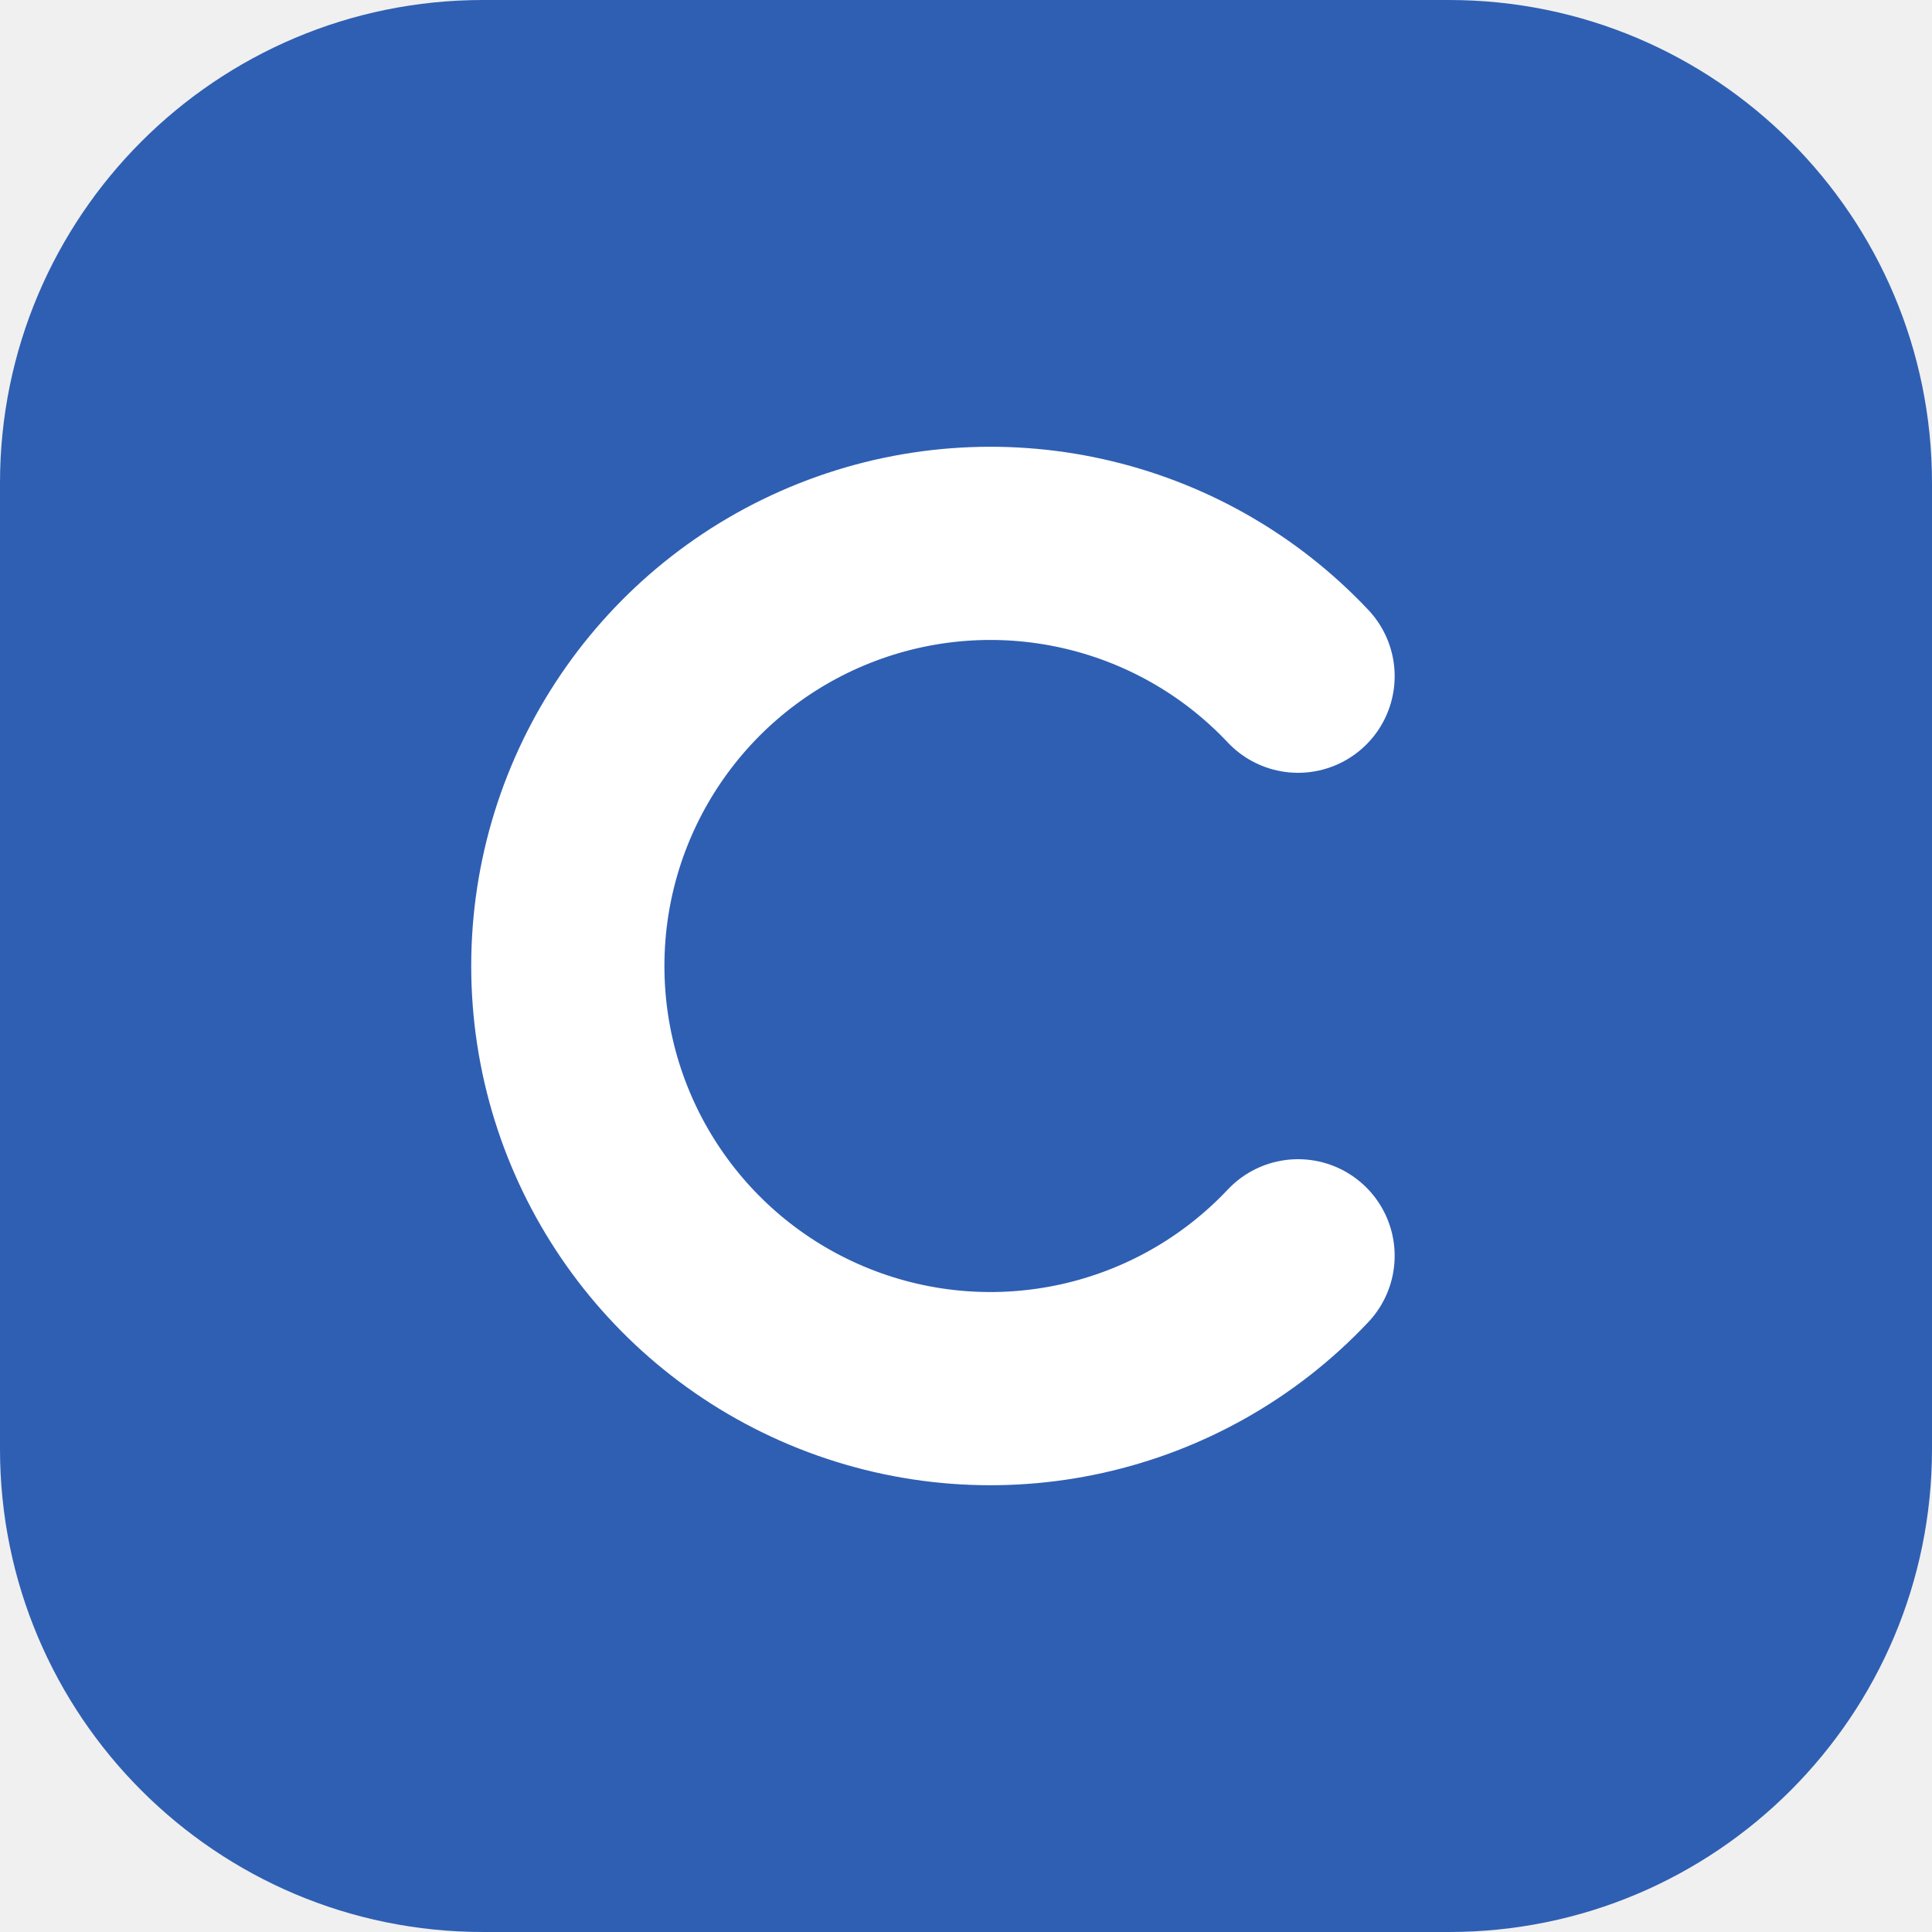
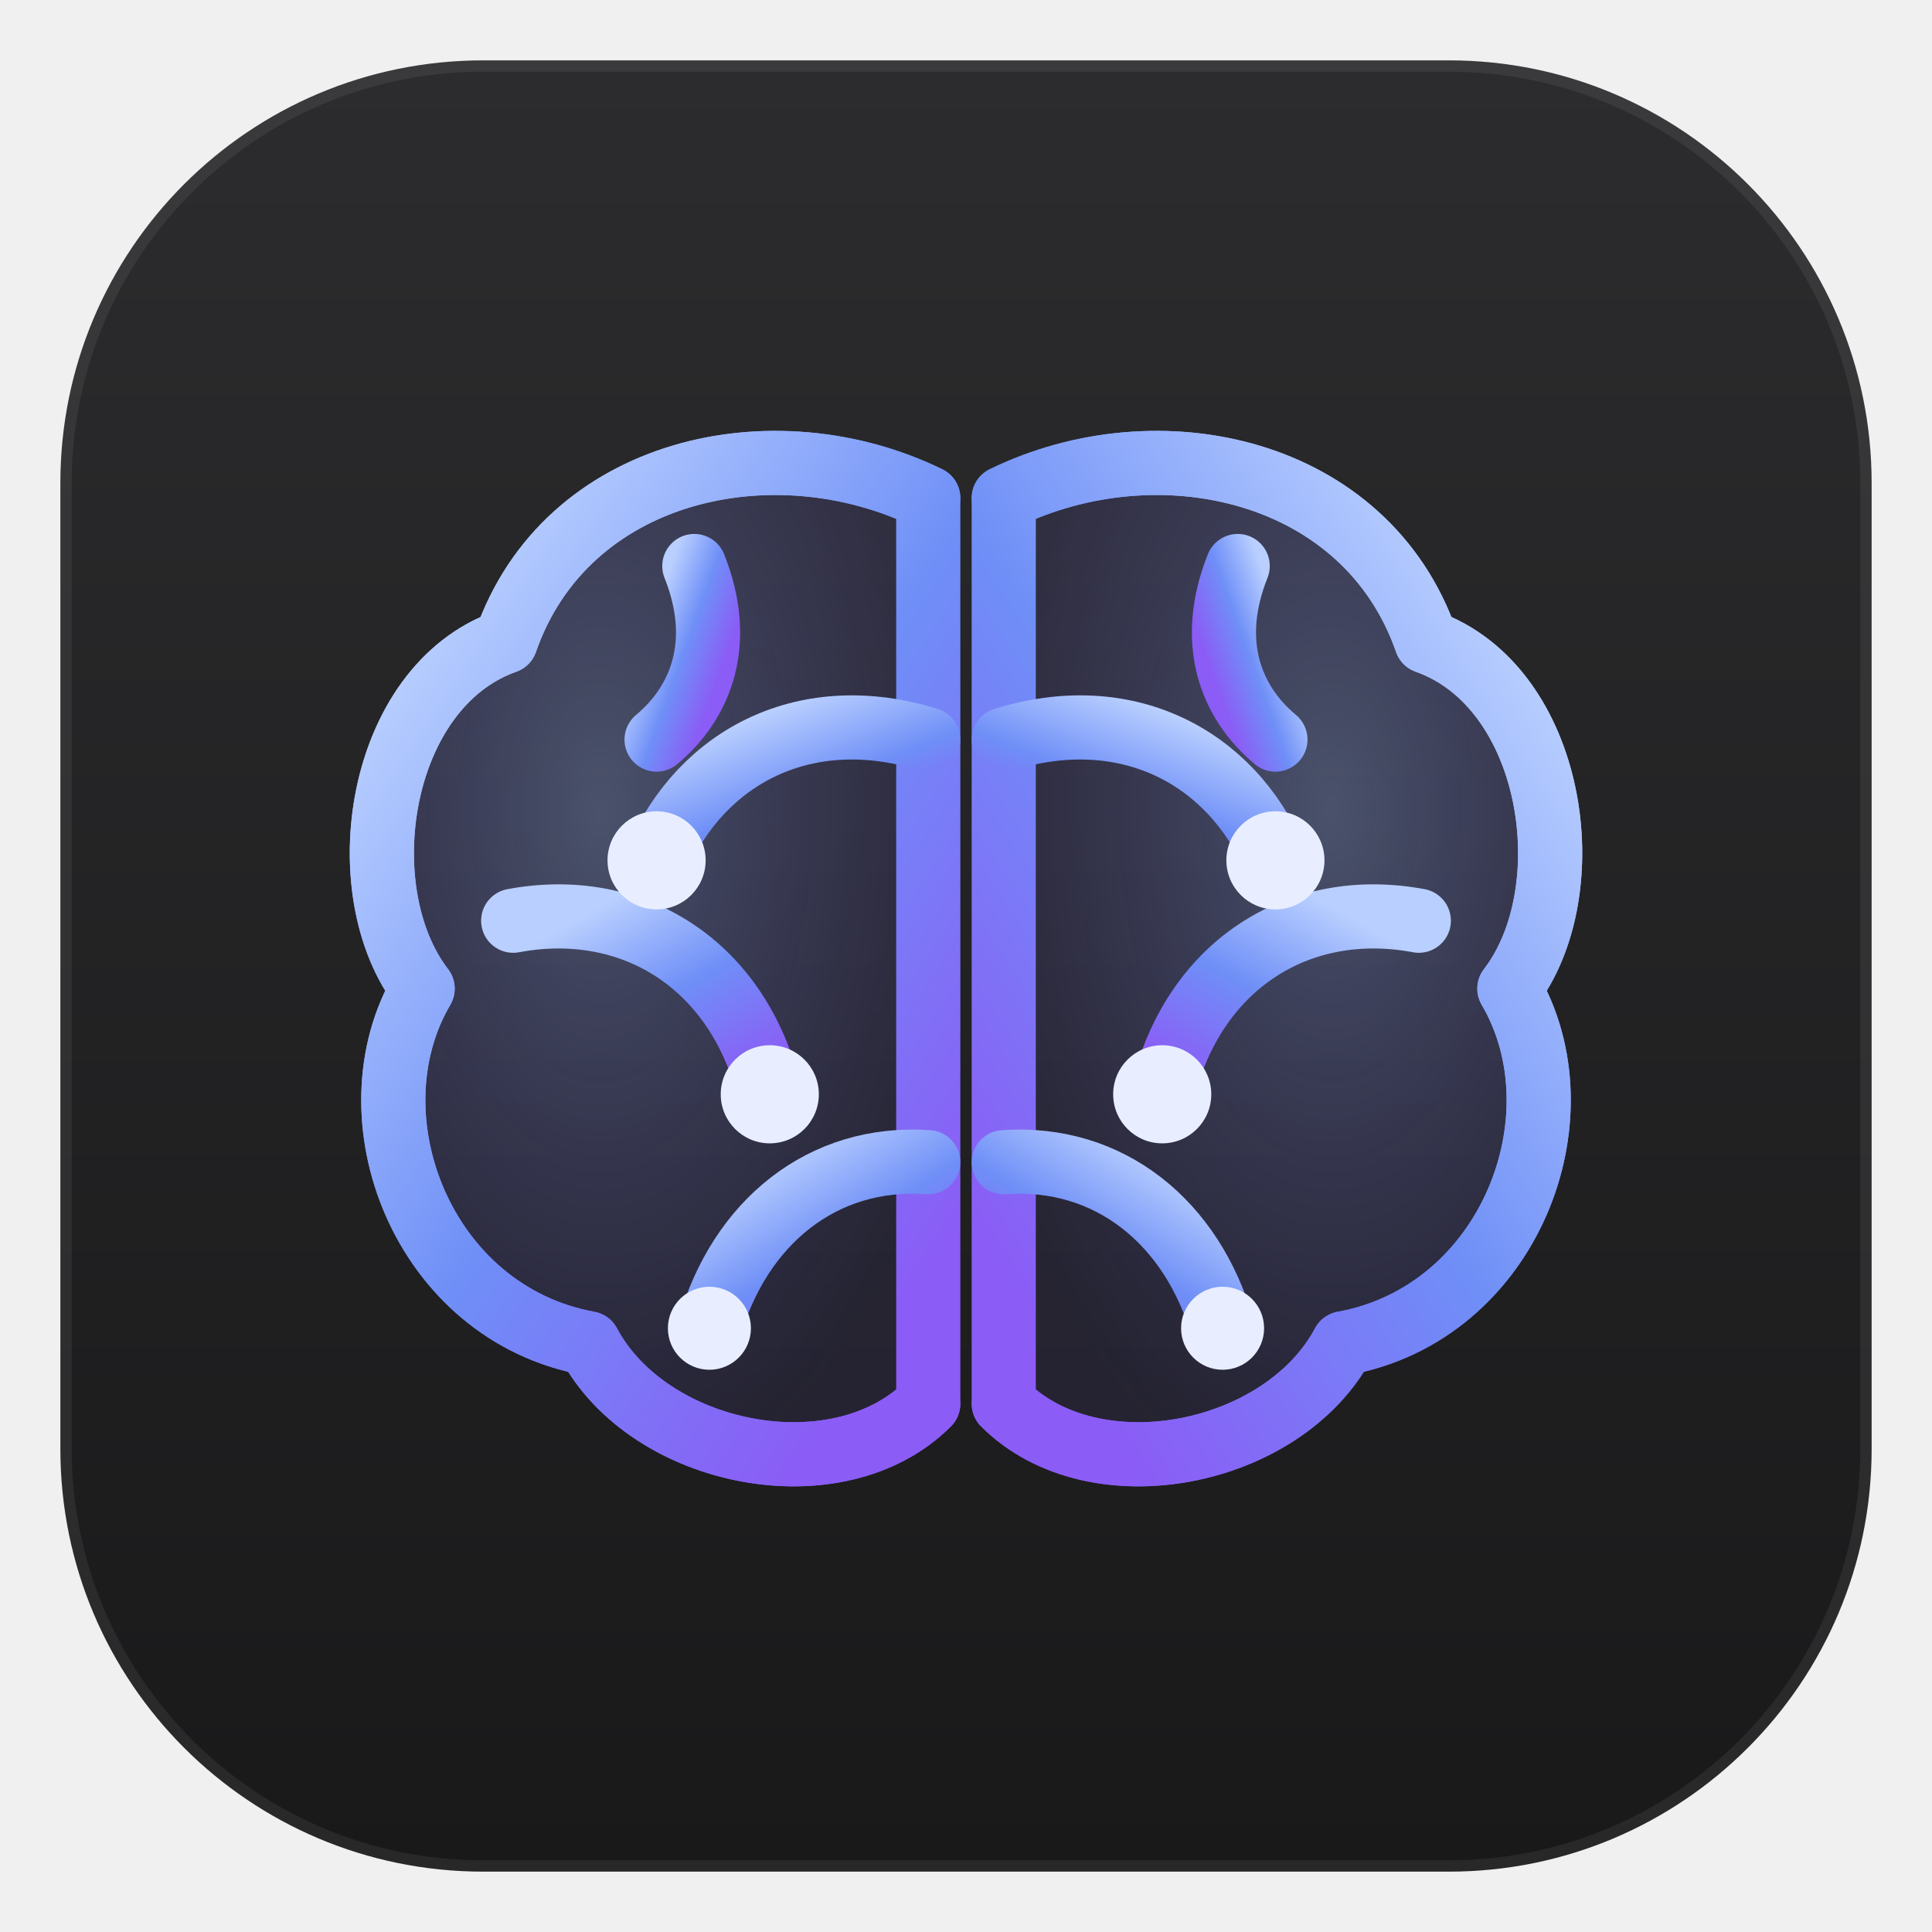
- <svg xmlns="http://www.w3.org/2000/svg" viewBox="0 0 32 32">
-   <rect width="32" height="32" rx="8" fill="#2f5fb3" />
-   <path d="M21.5 11.2A7 7 0 1 0 21.5 20.8" fill="none" stroke="#fff" stroke-width="3.2" stroke-linecap="round" />
+ <svg xmlns="http://www.w3.org/2000/svg" viewBox="0 0 512 512">
+   <defs>
+     <linearGradient id="fundo" x1="0" y1="0" x2="0" y2="1">
+       <stop offset="0" stop-color="#2c2c2e" />
+       <stop offset="1" stop-color="#19191a" />
+     </linearGradient>
+     <linearGradient id="traco" x1="0.15" y1="0.1" x2="0.85" y2="0.95">
+       <stop offset="0" stop-color="#b9cfff" />
+       <stop offset="0.5" stop-color="#6f8ff7" />
+       <stop offset="1" stop-color="#8b5cf6" />
+     </linearGradient>
+     <radialGradient id="brilho" cx="0.4" cy="0.35" r="0.7">
+       <stop offset="0" stop-color="#9bb5ff" stop-opacity="0.32" />
+       <stop offset="1" stop-color="#6d5cf6" stop-opacity="0.08" />
+     </radialGradient>
+     <g id="lado">
+       <path d="M246 132 C 205 112 150 124 134 170 C 100 182 92 236 112 262 C 92 296 112 348 156 356 C 172 386 222 396 246 372 Z" fill="url(#brilho)" />
+       <path d="M246 132 C 205 112 150 124 134 170 C 100 182 92 236 112 262 C 92 296 112 348 156 356 C 172 386 222 396 246 372" />
+       <path d="M246 196 C 214 186 186 200 174 228" />
+       <path d="M136 244 C 168 238 196 256 204 290" />
+       <path d="M246 308 C 218 306 196 324 188 352" />
+       <path d="M184 150 C 192 170 186 186 174 196" />
+     </g>
+   </defs>
+   <rect x="16" y="16" width="480" height="480" rx="112" fill="url(#fundo)" />
+   <rect x="17.5" y="17.5" width="477" height="477" rx="110.5" fill="none" stroke="#ffffff" stroke-opacity="0.07" stroke-width="3" />
+   <g fill="none" stroke="url(#traco)" stroke-width="17" stroke-linecap="round" stroke-linejoin="round">
+     <use href="#lado" />
+     <use href="#lado" transform="translate(512 0) scale(-1 1)" />
+     <path d="M256 140 L256 372" stroke-opacity="0.55" />
+   </g>
+   <g fill="#e8eeff">
+     <circle cx="174" cy="228" r="13" />
+     <circle cx="204" cy="290" r="13" />
+     <circle cx="338" cy="228" r="13" />
+     <circle cx="308" cy="290" r="13" />
+     <circle cx="188" cy="352" r="11" />
+     <circle cx="324" cy="352" r="11" />
+   </g>
</svg>
